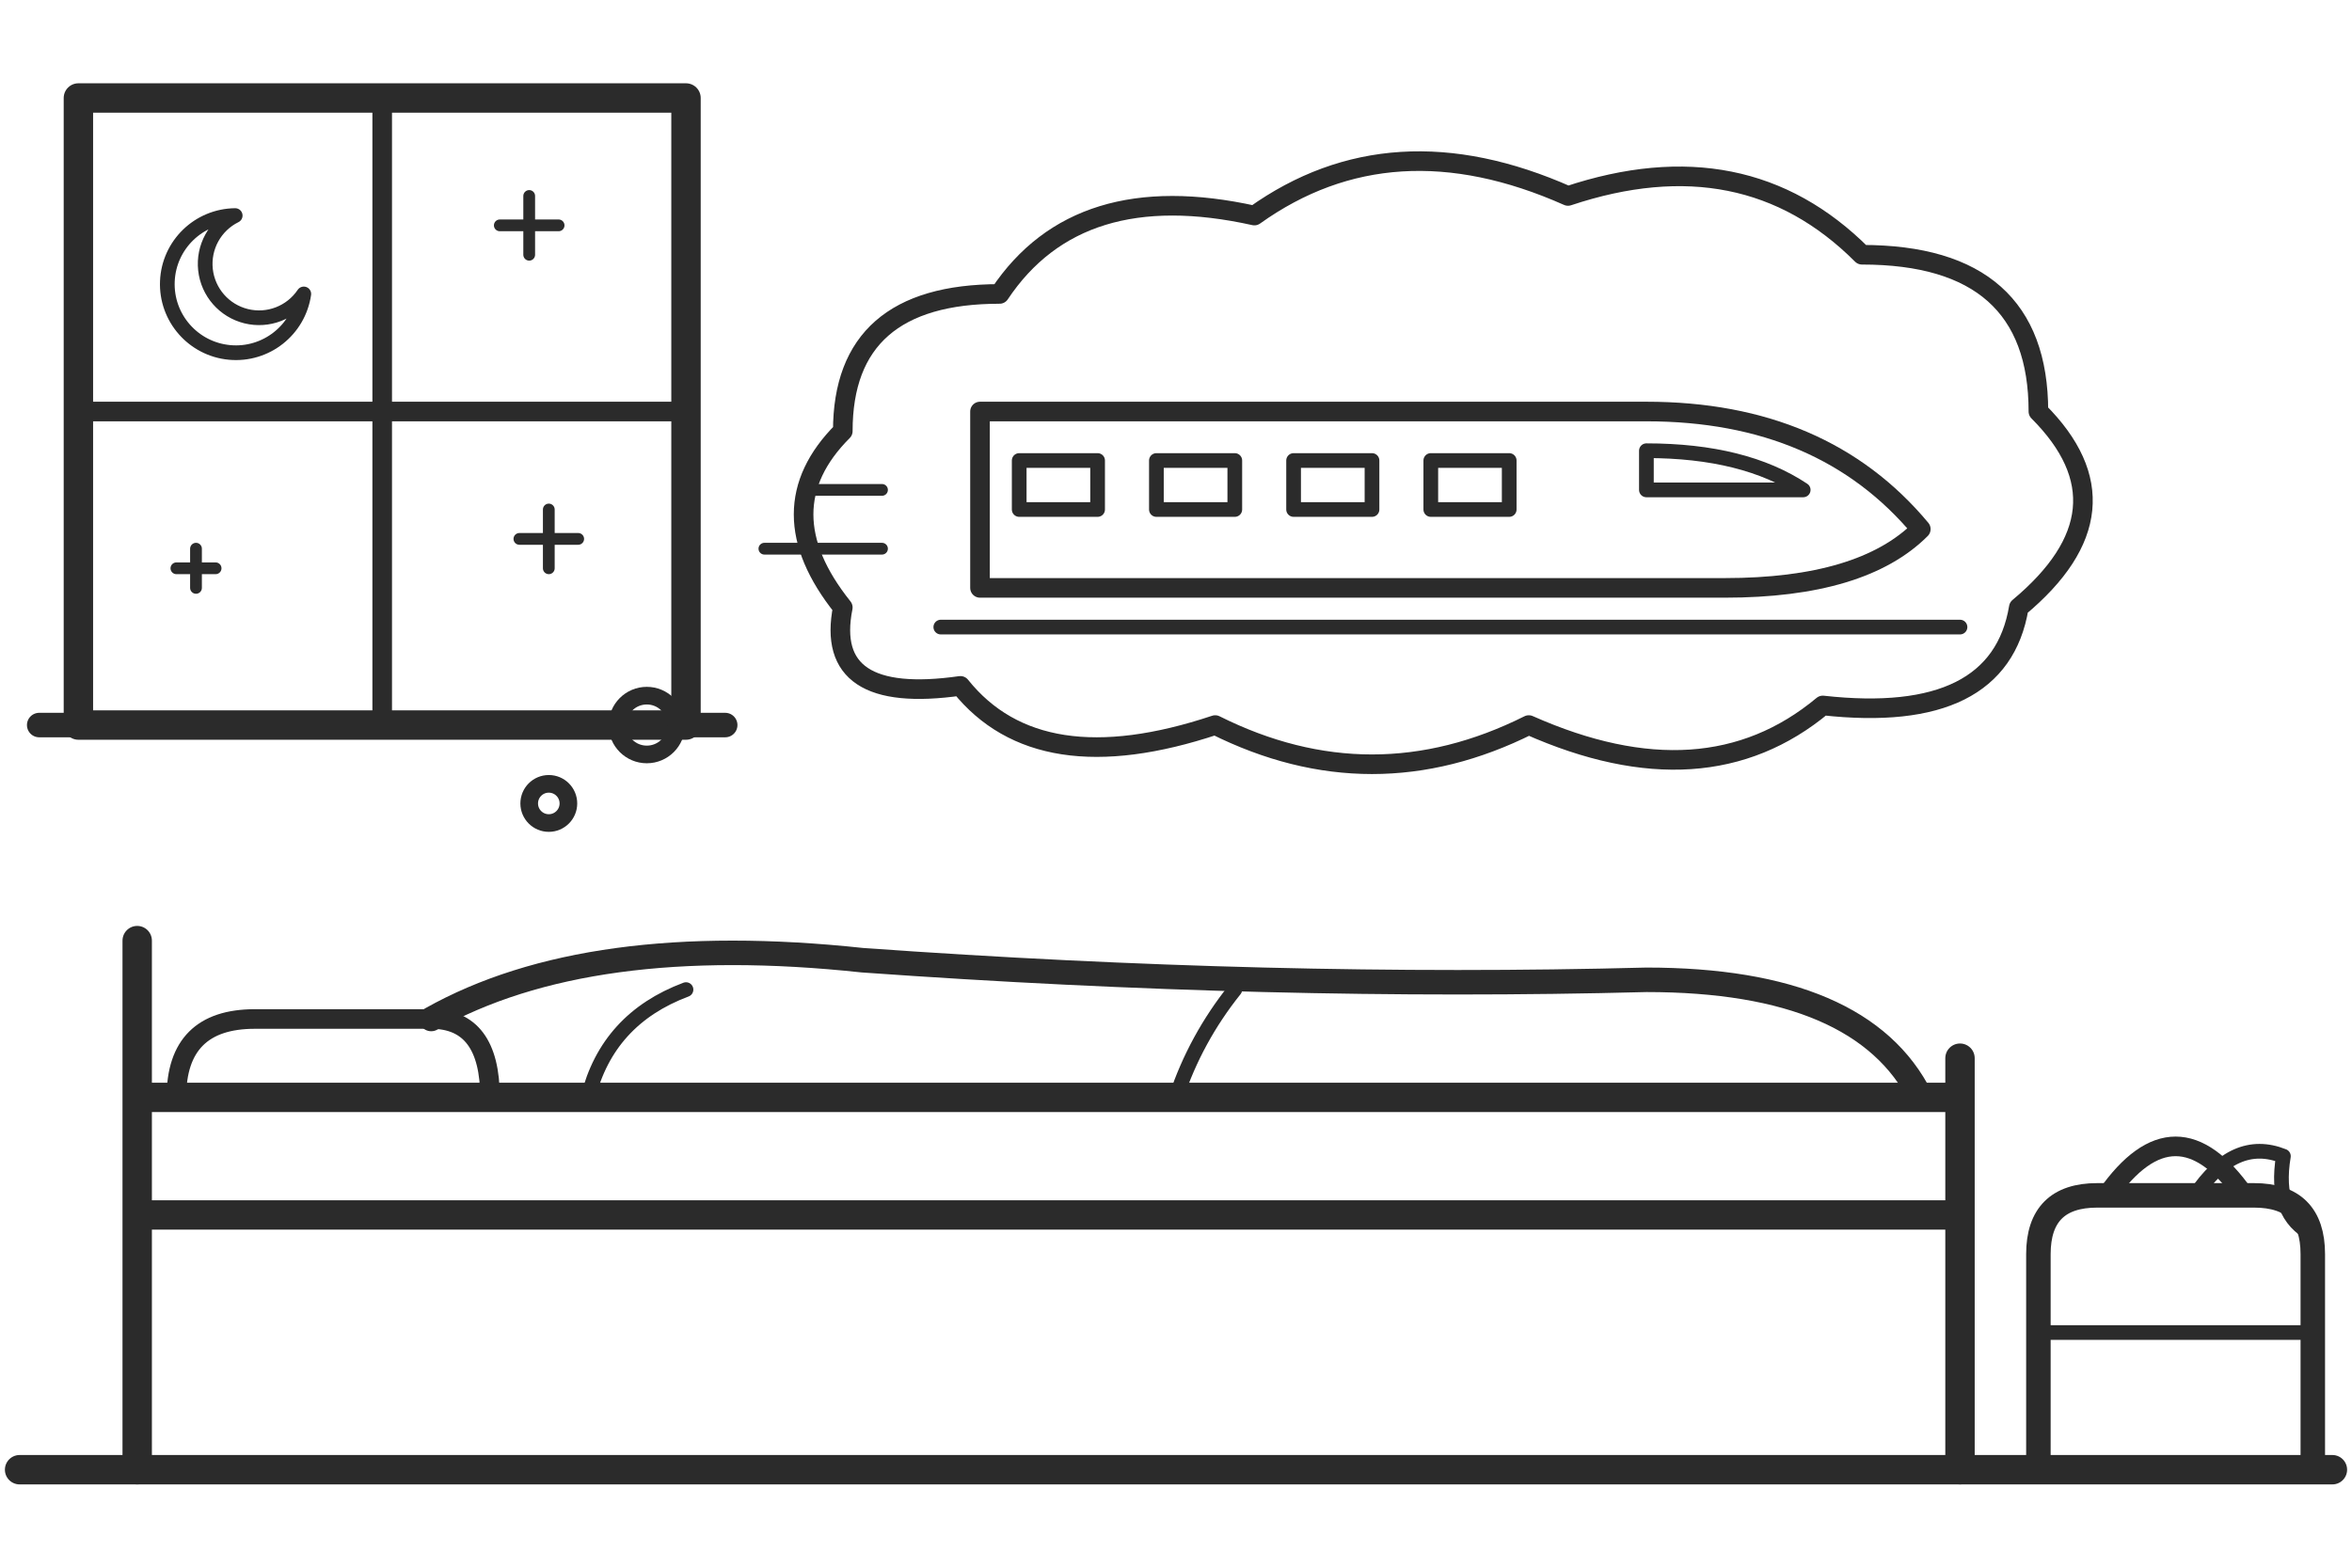
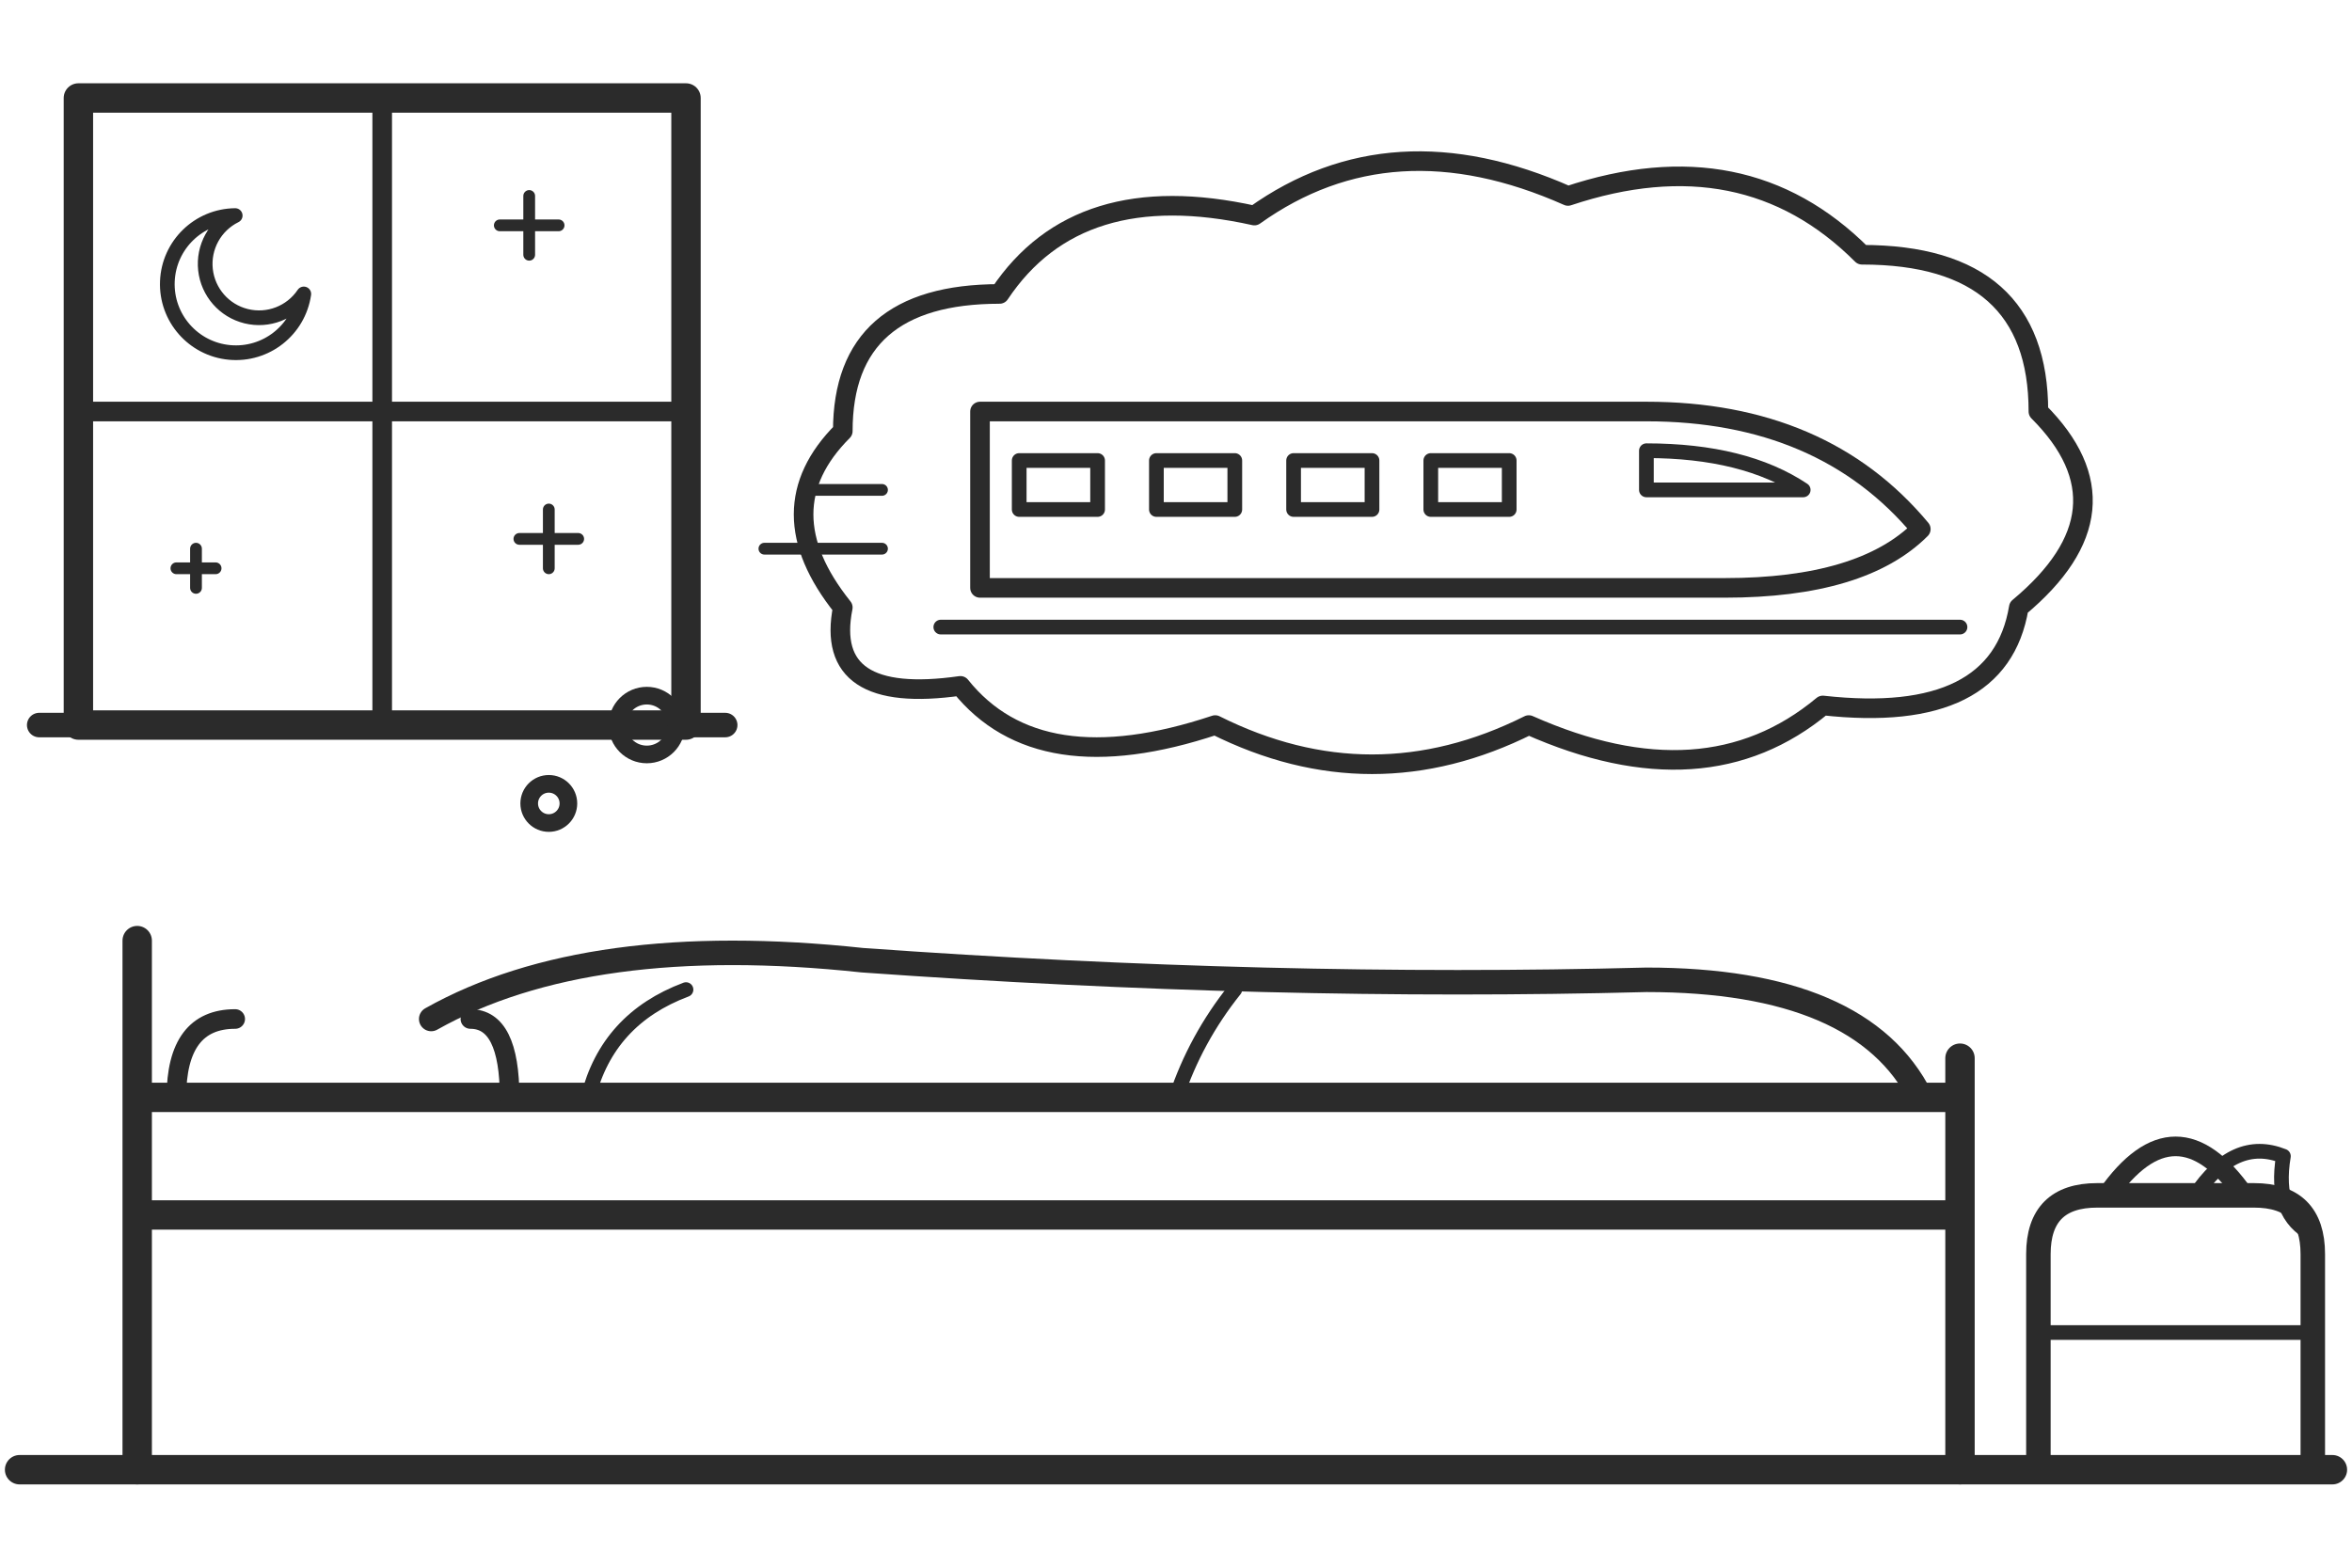
<svg xmlns="http://www.w3.org/2000/svg" viewBox="0 0 240 160">
  <g fill="none" stroke="#2b2b2b" stroke-width="3" stroke-linecap="round" stroke-linejoin="round">
    <path d="M2 150 H238" />
    <path d="M8 10 H70 V74 H8 Z" />
    <path d="M39 10 V74 M8 42 H70" stroke-width="2" />
    <path d="M4 74 H74" stroke-width="2.5" />
    <path d="M24 22 A7 7 0 1 0 31 30 A5.5 5.5 0 1 1 24 22 Z" stroke-width="1.5" />
    <path d="M54 20 V26 M51 23 H57 M56 52 V58 M53 55 H59 M20 56 V60 M18 58 H22" stroke-width="1.2" />
    <path d="M14 150 V96 M14 112 H200 M14 124 H200 M200 150 V108" stroke-width="3" />
-     <path d="M18 112 Q18 104 26 104 H44 Q50 104 50 112" stroke-width="2" />
-     <use href="#wang-head" x="22" y="84" width="30" height="30" />
+     <path d="M18 112 Q18 104 24 104 M48 104 Q52 104 52 112" stroke-width="2" />
+     <use href="#wang-head" x="22" y="79" width="30" height="30" />
    <path d="M44 104 Q60 95 88 98 Q130 101 168 100 Q190 100 196 112" stroke-width="2.5" />
    <path d="M60 112 Q62 104 70 101 M120 112 Q122 106 126 101" stroke-width="1.5" />
    <path d="M208 150 V128 Q208 122 214 122 H230 Q236 122 236 128 V150 Z" stroke-width="2.5" />
    <path d="M215 122 Q222 112 229 122" stroke-width="2" />
    <path d="M208 136 H236" stroke-width="1.5" />
    <path d="M224 122 Q228 116 233 118 Q232 124 236 126" stroke-width="1.5" />
    <circle cx="56" cy="82" r="2" stroke-width="1.8" />
    <circle cx="66" cy="74" r="3" stroke-width="1.8" />
    <path d="M86 62 Q78 52 86 44 Q86 30 102 30 Q110 18 128 22 Q142 12 160 20 Q178 14 190 26 Q208 26 208 42 Q218 52 206 62 Q204 74 186 72 Q174 82 156 74 Q140 82 124 74 Q106 80 98 70 Q84 72 86 62 Z" stroke-width="2" />
    <path d="M100 60 H176 Q190 60 196 54 Q186 42 168 42 H100 Z" stroke-width="2" />
    <path d="M104 47 H112 V52 H104 Z M118 47 H126 V52 H118 Z M132 47 H140 V52 H132 Z M146 47 H154 V52 H146 Z M168 46 Q178 46 184 50 H168 Z" stroke-width="1.5" />
    <path d="M96 64 H200" stroke-width="1.5" />
    <path d="M90 50 H82 M90 56 H78" stroke-width="1.2" />
  </g>
</svg>
